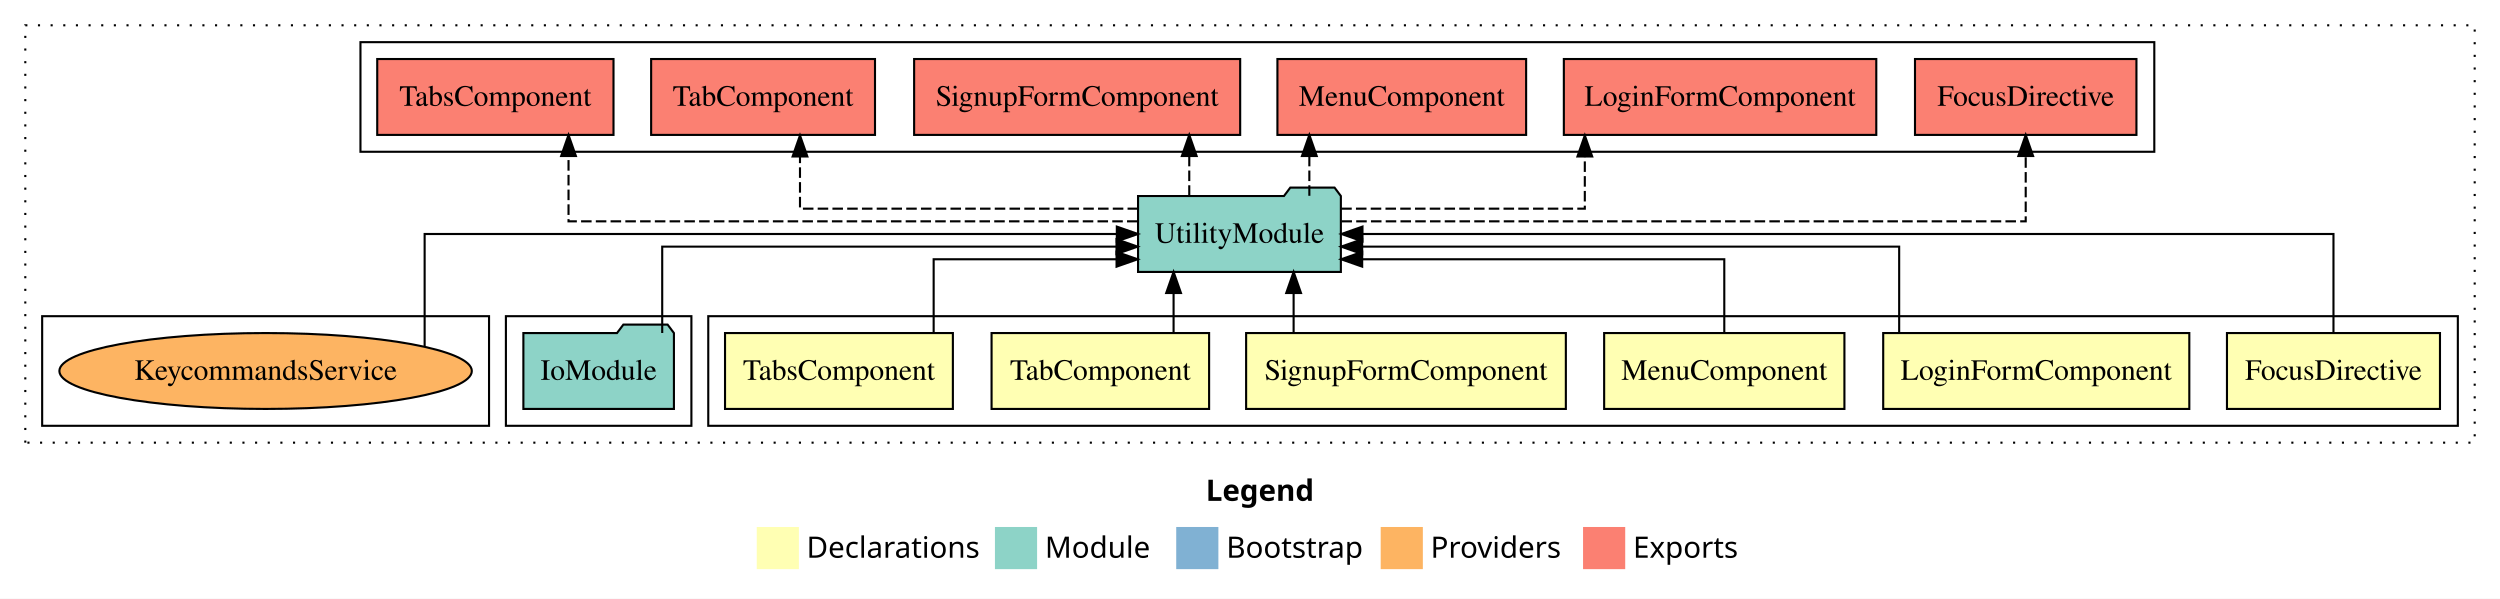
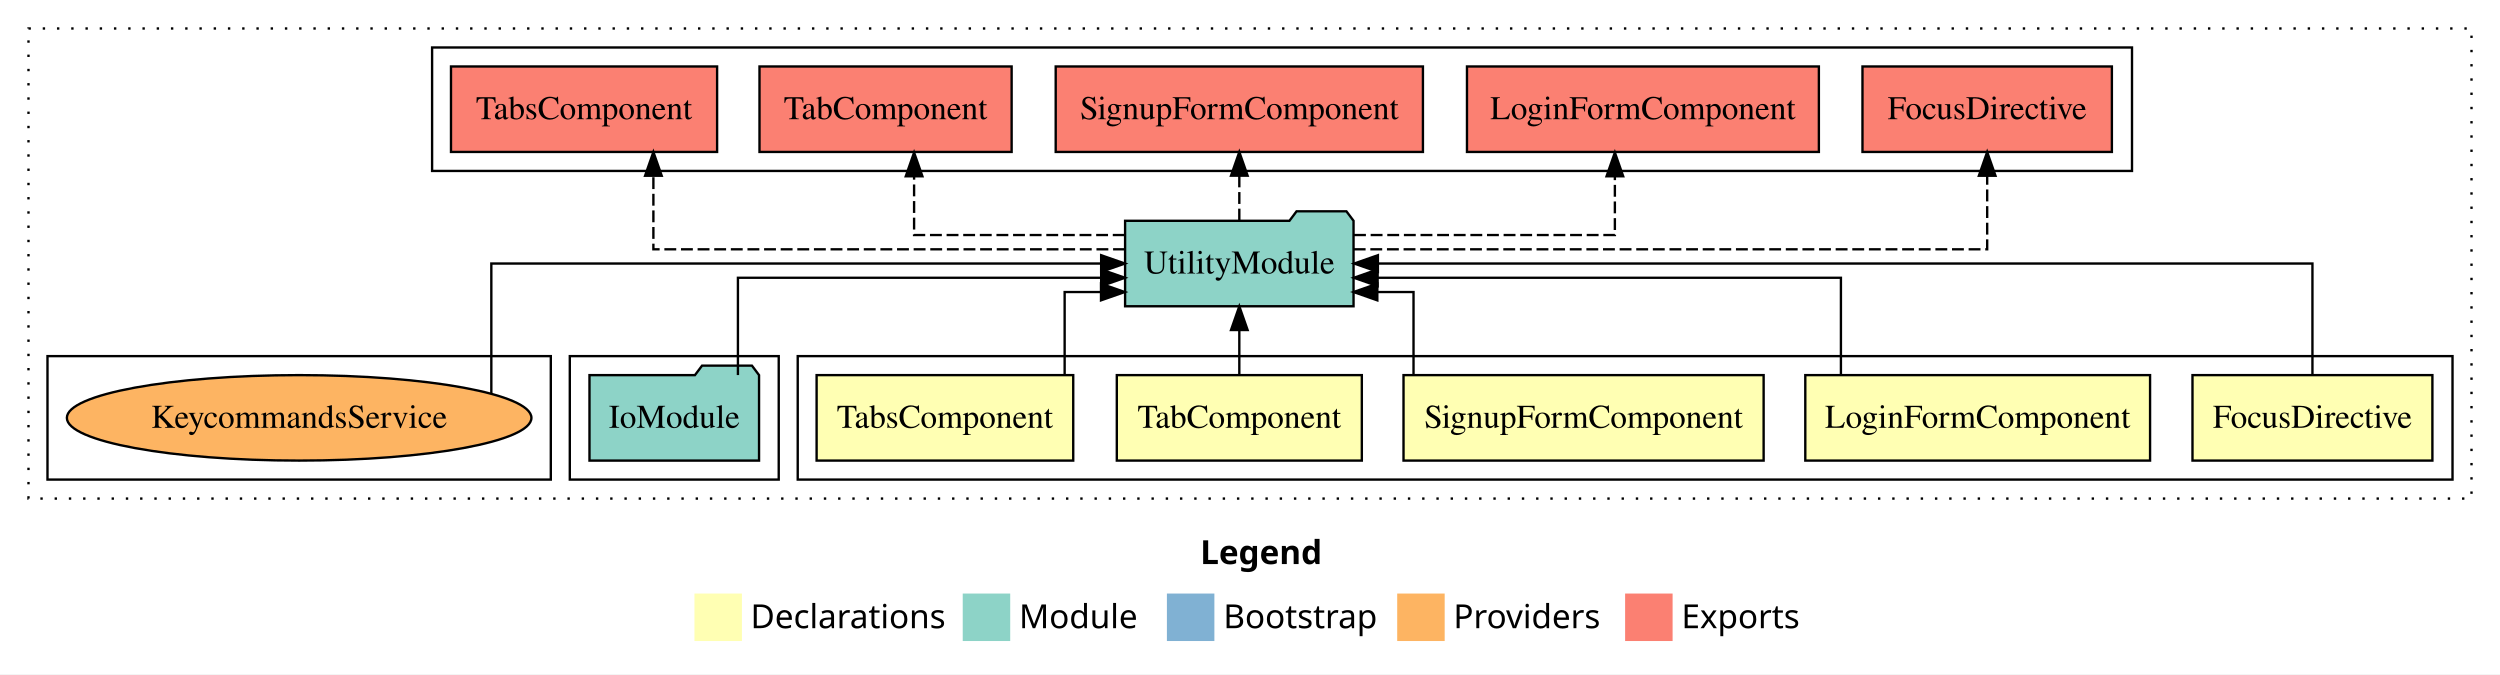
- <svg xmlns="http://www.w3.org/2000/svg" width="1186pt" height="284pt" viewBox="0.00 0.00 1186.00 284.00">
+ <svg xmlns="http://www.w3.org/2000/svg" width="1053pt" height="284pt" viewBox="0.00 0.00 1053.00 284.00">
  <g id="graph0" class="graph" transform="scale(1 1) rotate(0) translate(4 280)">
-     <polygon fill="#ffffff" stroke="transparent" points="-4,4 -4,-280 1182,-280 1182,4 -4,4" />
-     <text text-anchor="start" x="568.009" y="-42.4" font-family="sans-serif" font-weight="bold" font-size="14.00" fill="#000000">Legend</text>
-     <polygon fill="#ffffb3" stroke="transparent" points="355,-10 355,-30 375,-30 375,-10 355,-10" />
-     <text text-anchor="start" x="378.629" y="-15.4" font-family="sans-serif" font-size="14.00" fill="#000000">  Declarations</text>
-     <polygon fill="#8dd3c7" stroke="transparent" points="468,-10 468,-30 488,-30 488,-10 468,-10" />
-     <text text-anchor="start" x="491.725" y="-15.4" font-family="sans-serif" font-size="14.00" fill="#000000">  Module</text>
-     <polygon fill="#80b1d3" stroke="transparent" points="554,-10 554,-30 574,-30 574,-10 554,-10" />
-     <text text-anchor="start" x="577.781" y="-15.4" font-family="sans-serif" font-size="14.00" fill="#000000">  Bootstrap</text>
-     <polygon fill="#fdb462" stroke="transparent" points="651,-10 651,-30 671,-30 671,-10 651,-10" />
-     <text text-anchor="start" x="674.673" y="-15.4" font-family="sans-serif" font-size="14.00" fill="#000000">  Providers</text>
-     <polygon fill="#fb8072" stroke="transparent" points="747,-10 747,-30 767,-30 767,-10 747,-10" />
-     <text text-anchor="start" x="770.726" y="-15.4" font-family="sans-serif" font-size="14.00" fill="#000000">  Exports</text>
+     <polygon fill="#ffffff" stroke="transparent" points="-4,4 -4,-280 1049,-280 1049,4 -4,4" />
+     <text text-anchor="start" x="501.509" y="-42.4" font-family="sans-serif" font-weight="bold" font-size="14.00" fill="#000000">Legend</text>
+     <polygon fill="#ffffb3" stroke="transparent" points="288.5,-10 288.5,-30 308.5,-30 308.5,-10 288.5,-10" />
+     <text text-anchor="start" x="312.129" y="-15.4" font-family="sans-serif" font-size="14.00" fill="#000000">  Declarations</text>
+     <polygon fill="#8dd3c7" stroke="transparent" points="401.5,-10 401.5,-30 421.5,-30 421.5,-10 401.5,-10" />
+     <text text-anchor="start" x="425.225" y="-15.4" font-family="sans-serif" font-size="14.00" fill="#000000">  Module</text>
+     <polygon fill="#80b1d3" stroke="transparent" points="487.5,-10 487.5,-30 507.5,-30 507.5,-10 487.5,-10" />
+     <text text-anchor="start" x="511.281" y="-15.4" font-family="sans-serif" font-size="14.00" fill="#000000">  Bootstrap</text>
+     <polygon fill="#fdb462" stroke="transparent" points="584.5,-10 584.5,-30 604.5,-30 604.5,-10 584.5,-10" />
+     <text text-anchor="start" x="608.173" y="-15.4" font-family="sans-serif" font-size="14.00" fill="#000000">  Providers</text>
+     <polygon fill="#fb8072" stroke="transparent" points="680.5,-10 680.5,-30 700.5,-30 700.5,-10 680.5,-10" />
+     <text text-anchor="start" x="704.226" y="-15.4" font-family="sans-serif" font-size="14.00" fill="#000000">  Exports</text>
    <g id="clust1" class="cluster">
-       <polygon fill="none" stroke="#000000" stroke-dasharray="1,5" points="8,-70 8,-268 1170,-268 1170,-70 8,-70" />
+       <polygon fill="none" stroke="#000000" stroke-dasharray="1,5" points="8,-70 8,-268 1037,-268 1037,-70 8,-70" />
    </g>
    <g id="clust2" class="cluster">
-       <polygon fill="none" stroke="#000000" points="332,-78 332,-130 1162,-130 1162,-78 332,-78" />
+       <polygon fill="none" stroke="#000000" points="332,-78 332,-130 1029,-130 1029,-78 332,-78" />
+     </g>
+     <g id="clust8" class="cluster">
+       <polygon fill="none" stroke="#000000" points="236,-78 236,-130 324,-130 324,-78 236,-78" />
    </g>
    <g id="clust9" class="cluster">
-       <polygon fill="none" stroke="#000000" points="236,-78 236,-130 324,-130 324,-78 236,-78" />
+       <polygon fill="none" stroke="#000000" points="178,-208 178,-260 894,-260 894,-208 178,-208" />
    </g>
-     <g id="clust10" class="cluster">
-       <polygon fill="none" stroke="#000000" points="167,-208 167,-260 1018,-260 1018,-208 167,-208" />
-     </g>
-     <g id="clust12" class="cluster">
+     <g id="clust11" class="cluster">
      <polygon fill="none" stroke="#000000" points="16,-78 16,-130 228,-130 228,-78 16,-78" />
    </g>
    <g id="node1" class="node">
-       <polygon fill="#ffffb3" stroke="#000000" points="1153.526,-122 1052.474,-122 1052.474,-86 1153.526,-86 1153.526,-122" />
-       <text text-anchor="middle" x="1103" y="-99.8" font-family="Times,serif" font-size="14.00" fill="#000000">FocusDirective</text>
+       <polygon fill="#ffffb3" stroke="#000000" points="1020.526,-122 919.474,-122 919.474,-86 1020.526,-86 1020.526,-122" />
+       <text text-anchor="middle" x="970" y="-99.8" font-family="Times,serif" font-size="14.00" fill="#000000">FocusDirective</text>
    </g>
-     <g id="node7" class="node">
-       <polygon fill="#8dd3c7" stroke="#000000" points="632.11,-187 629.11,-191 608.11,-191 605.11,-187 535.89,-187 535.89,-151 632.11,-151 632.11,-187" />
-       <text text-anchor="middle" x="584" y="-164.8" font-family="Times,serif" font-size="14.00" fill="#000000">UtilityModule</text>
+     <g id="node6" class="node">
+       <polygon fill="#8dd3c7" stroke="#000000" points="566.11,-187 563.11,-191 542.11,-191 539.11,-187 469.89,-187 469.89,-151 566.11,-151 566.11,-187" />
+       <text text-anchor="middle" x="518" y="-164.8" font-family="Times,serif" font-size="14.00" fill="#000000">UtilityModule</text>
    </g>
    <g id="edge1" class="edge">
-       <path fill="none" stroke="#000000" d="M1103,-122.106C1103,-141.339 1103,-169 1103,-169 1103,-169 642.36,-169 642.36,-169" />
-       <polygon fill="#000000" stroke="#000000" points="642.36,-165.5 632.36,-169 642.36,-172.5 642.36,-165.5" />
+       <path fill="none" stroke="#000000" d="M970,-122.106C970,-141.339 970,-169 970,-169 970,-169 576.372,-169 576.372,-169" />
+       <polygon fill="#000000" stroke="#000000" points="576.372,-165.5 566.372,-169 576.372,-172.5 576.372,-165.5" />
    </g>
    <g id="node2" class="node">
-       <polygon fill="#ffffb3" stroke="#000000" points="1034.609,-122 889.391,-122 889.391,-86 1034.609,-86 1034.609,-122" />
-       <text text-anchor="middle" x="962" y="-99.8" font-family="Times,serif" font-size="14.00" fill="#000000">LoginFormComponent</text>
+       <polygon fill="#ffffb3" stroke="#000000" points="901.609,-122 756.391,-122 756.391,-86 901.609,-86 901.609,-122" />
+       <text text-anchor="middle" x="829" y="-99.8" font-family="Times,serif" font-size="14.00" fill="#000000">LoginFormComponent</text>
    </g>
    <g id="edge2" class="edge">
-       <path fill="none" stroke="#000000" d="M896.966,-122.022C896.966,-139.373 896.966,-163 896.966,-163 896.966,-163 642.215,-163 642.215,-163" />
-       <polygon fill="#000000" stroke="#000000" points="642.215,-159.5 632.215,-163 642.215,-166.5 642.215,-159.5" />
+       <path fill="none" stroke="#000000" d="M771.396,-122.022C771.396,-139.373 771.396,-163 771.396,-163 771.396,-163 576.258,-163 576.258,-163" />
+       <polygon fill="#000000" stroke="#000000" points="576.258,-159.5 566.258,-163 576.258,-166.5 576.258,-159.5" />
    </g>
    <g id="node3" class="node">
-       <polygon fill="#ffffb3" stroke="#000000" points="870.992,-122 757.008,-122 757.008,-86 870.992,-86 870.992,-122" />
-       <text text-anchor="middle" x="814" y="-99.8" font-family="Times,serif" font-size="14.00" fill="#000000">MenuComponent</text>
-     </g>
-     <g id="edge3" class="edge">
-       <path fill="none" stroke="#000000" d="M814,-122.24C814,-137.571 814,-157 814,-157 814,-157 642.216,-157 642.216,-157" />
-       <polygon fill="#000000" stroke="#000000" points="642.216,-153.5 632.216,-157 642.216,-160.5 642.216,-153.5" />
-     </g>
-     <g id="node4" class="node">
      <polygon fill="#ffffb3" stroke="#000000" points="738.84,-122 587.16,-122 587.16,-86 738.84,-86 738.84,-122" />
      <text text-anchor="middle" x="663" y="-99.8" font-family="Times,serif" font-size="14.00" fill="#000000">SignupFormComponent</text>
    </g>
-     <g id="edge4" class="edge">
-       <path fill="none" stroke="#000000" d="M609.692,-122.106C609.692,-122.106 609.692,-140.991 609.692,-140.991" />
-       <polygon fill="#000000" stroke="#000000" points="606.193,-140.991 609.692,-150.991 613.193,-140.991 606.193,-140.991" />
+     <g id="edge3" class="edge">
+       <path fill="none" stroke="#000000" d="M591.375,-122.24C591.375,-137.571 591.375,-157 591.375,-157 591.375,-157 576.124,-157 576.124,-157" />
+       <polygon fill="#000000" stroke="#000000" points="576.124,-153.5 566.124,-157 576.124,-160.5 576.124,-153.5" />
    </g>
-     <g id="node5" class="node">
+     <g id="node4" class="node">
      <polygon fill="#ffffb3" stroke="#000000" points="569.6,-122 466.4,-122 466.4,-86 569.6,-86 569.6,-122" />
      <text text-anchor="middle" x="518" y="-99.8" font-family="Times,serif" font-size="14.00" fill="#000000">TabComponent</text>
    </g>
-     <g id="edge5" class="edge">
-       <path fill="none" stroke="#000000" d="M552.748,-122.106C552.748,-122.106 552.748,-140.991 552.748,-140.991" />
-       <polygon fill="#000000" stroke="#000000" points="549.248,-140.991 552.748,-150.991 556.248,-140.991 549.248,-140.991" />
+     <g id="edge4" class="edge">
+       <path fill="none" stroke="#000000" d="M518,-122.106C518,-122.106 518,-140.991 518,-140.991" />
+       <polygon fill="#000000" stroke="#000000" points="514.5,-140.991 518,-150.991 521.5,-140.991 514.5,-140.991" />
    </g>
-     <g id="node6" class="node">
+     <g id="node5" class="node">
      <polygon fill="#ffffb3" stroke="#000000" points="448.045,-122 339.955,-122 339.955,-86 448.045,-86 448.045,-122" />
      <text text-anchor="middle" x="394" y="-99.8" font-family="Times,serif" font-size="14.00" fill="#000000">TabsComponent</text>
    </g>
-     <g id="edge6" class="edge">
-       <path fill="none" stroke="#000000" d="M438.926,-122.24C438.926,-137.571 438.926,-157 438.926,-157 438.926,-157 525.692,-157 525.692,-157" />
-       <polygon fill="#000000" stroke="#000000" points="525.693,-160.5 535.692,-157 525.692,-153.5 525.693,-160.5" />
+     <g id="edge5" class="edge">
+       <path fill="none" stroke="#000000" d="M444.426,-122.24C444.426,-137.571 444.426,-157 444.426,-157 444.426,-157 459.746,-157 459.746,-157" />
+       <polygon fill="#000000" stroke="#000000" points="459.746,-160.5 469.746,-157 459.746,-153.5 459.746,-160.5" />
+     </g>
+     <g id="node8" class="node">
+       <polygon fill="#fb8072" stroke="#000000" points="885.525,-252 780.475,-252 780.475,-216 885.525,-216 885.525,-252" />
+       <text text-anchor="middle" x="833" y="-229.8" font-family="Times,serif" font-size="14.00" fill="#000000">FocusDirective </text>
+     </g>
+     <g id="edge7" class="edge">
+       <path fill="none" stroke="#000000" stroke-dasharray="5,2" d="M566.185,-175C654.426,-175 833,-175 833,-175 833,-175 833,-205.977 833,-205.977" />
+       <polygon fill="#000000" stroke="#000000" points="829.5,-205.977 833,-215.977 836.5,-205.977 829.5,-205.977" />
    </g>
    <g id="node9" class="node">
-       <polygon fill="#fb8072" stroke="#000000" points="1009.525,-252 904.475,-252 904.475,-216 1009.525,-216 1009.525,-252" />
-       <text text-anchor="middle" x="957" y="-229.8" font-family="Times,serif" font-size="14.00" fill="#000000">FocusDirective </text>
+       <polygon fill="#fb8072" stroke="#000000" points="762.11,-252 613.89,-252 613.89,-216 762.11,-216 762.11,-252" />
+       <text text-anchor="middle" x="688" y="-229.8" font-family="Times,serif" font-size="14.00" fill="#000000">LoginFormComponent </text>
    </g>
    <g id="edge8" class="edge">
-       <path fill="none" stroke="#000000" stroke-dasharray="5,2" d="M632.381,-175C733.306,-175 957,-175 957,-175 957,-175 957,-205.977 957,-205.977" />
-       <polygon fill="#000000" stroke="#000000" points="953.5,-205.977 957,-215.977 960.5,-205.977 953.5,-205.977" />
+       <path fill="none" stroke="#000000" stroke-dasharray="5,2" d="M566.319,-181C612.838,-181 676.183,-181 676.183,-181 676.183,-181 676.183,-205.76 676.183,-205.76" />
+       <polygon fill="#000000" stroke="#000000" points="672.683,-205.76 676.183,-215.76 679.683,-205.76 672.683,-205.76" />
    </g>
    <g id="node10" class="node">
-       <polygon fill="#fb8072" stroke="#000000" points="886.11,-252 737.89,-252 737.89,-216 886.11,-216 886.11,-252" />
-       <text text-anchor="middle" x="812" y="-229.8" font-family="Times,serif" font-size="14.00" fill="#000000">LoginFormComponent </text>
+       <polygon fill="#fb8072" stroke="#000000" points="595.34,-252 440.661,-252 440.661,-216 595.34,-216 595.34,-252" />
+       <text text-anchor="middle" x="518" y="-229.8" font-family="Times,serif" font-size="14.00" fill="#000000">SignupFormComponent </text>
    </g>
    <g id="edge9" class="edge">
-       <path fill="none" stroke="#000000" stroke-dasharray="5,2" d="M632.27,-181C680.598,-181 747.837,-181 747.837,-181 747.837,-181 747.837,-205.76 747.837,-205.76" />
-       <polygon fill="#000000" stroke="#000000" points="744.337,-205.76 747.837,-215.76 751.337,-205.76 744.337,-205.76" />
+       <path fill="none" stroke="#000000" stroke-dasharray="5,2" d="M518,-187.106C518,-187.106 518,-205.991 518,-205.991" />
+       <polygon fill="#000000" stroke="#000000" points="514.5,-205.991 518,-215.991 521.5,-205.991 514.5,-205.991" />
    </g>
    <g id="node11" class="node">
-       <polygon fill="#fb8072" stroke="#000000" points="719.993,-252 602.007,-252 602.007,-216 719.993,-216 719.993,-252" />
-       <text text-anchor="middle" x="661" y="-229.8" font-family="Times,serif" font-size="14.00" fill="#000000">MenuComponent </text>
+       <polygon fill="#fb8072" stroke="#000000" points="422.1,-252 315.9,-252 315.9,-216 422.1,-216 422.1,-252" />
+       <text text-anchor="middle" x="369" y="-229.8" font-family="Times,serif" font-size="14.00" fill="#000000">TabComponent </text>
    </g>
    <g id="edge10" class="edge">
-       <path fill="none" stroke="#000000" stroke-dasharray="5,2" d="M617.154,-187.106C617.154,-187.106 617.154,-205.991 617.154,-205.991" />
-       <polygon fill="#000000" stroke="#000000" points="613.654,-205.991 617.154,-215.991 620.654,-205.991 613.654,-205.991" />
+       <path fill="none" stroke="#000000" stroke-dasharray="5,2" d="M469.704,-181C430.265,-181 381.014,-181 381.014,-181 381.014,-181 381.014,-205.76 381.014,-205.76" />
+       <polygon fill="#000000" stroke="#000000" points="377.514,-205.76 381.014,-215.76 384.514,-205.76 377.514,-205.76" />
    </g>
    <g id="node12" class="node">
-       <polygon fill="#fb8072" stroke="#000000" points="584.34,-252 429.661,-252 429.661,-216 584.34,-216 584.34,-252" />
-       <text text-anchor="middle" x="507" y="-229.8" font-family="Times,serif" font-size="14.00" fill="#000000">SignupFormComponent </text>
+       <polygon fill="#fb8072" stroke="#000000" points="298.044,-252 185.956,-252 185.956,-216 298.044,-216 298.044,-252" />
+       <text text-anchor="middle" x="242" y="-229.8" font-family="Times,serif" font-size="14.00" fill="#000000">TabsComponent </text>
    </g>
    <g id="edge11" class="edge">
-       <path fill="none" stroke="#000000" stroke-dasharray="5,2" d="M560.183,-187.106C560.183,-187.106 560.183,-205.991 560.183,-205.991" />
-       <polygon fill="#000000" stroke="#000000" points="556.683,-205.991 560.183,-215.991 563.683,-205.991 556.683,-205.991" />
+       <path fill="none" stroke="#000000" stroke-dasharray="5,2" d="M469.83,-175C398.009,-175 271.208,-175 271.208,-175 271.208,-175 271.208,-205.977 271.208,-205.977" />
+       <polygon fill="#000000" stroke="#000000" points="267.709,-205.977 271.208,-215.977 274.709,-205.977 267.709,-205.977" />
    </g>
-     <g id="node13" class="node">
-       <polygon fill="#fb8072" stroke="#000000" points="411.1,-252 304.9,-252 304.9,-216 411.1,-216 411.1,-252" />
-       <text text-anchor="middle" x="358" y="-229.8" font-family="Times,serif" font-size="14.00" fill="#000000">TabComponent </text>
-     </g>
-     <g id="edge12" class="edge">
-       <path fill="none" stroke="#000000" stroke-dasharray="5,2" d="M535.907,-181C474.336,-181 375.514,-181 375.514,-181 375.514,-181 375.514,-205.76 375.514,-205.76" />
-       <polygon fill="#000000" stroke="#000000" points="372.014,-205.76 375.514,-215.76 379.014,-205.76 372.014,-205.76" />
-     </g>
-     <g id="node14" class="node">
-       <polygon fill="#fb8072" stroke="#000000" points="287.044,-252 174.956,-252 174.956,-216 287.044,-216 287.044,-252" />
-       <text text-anchor="middle" x="231" y="-229.8" font-family="Times,serif" font-size="14.00" fill="#000000">TabsComponent </text>
-     </g>
-     <g id="edge13" class="edge">
-       <path fill="none" stroke="#000000" stroke-dasharray="5,2" d="M535.658,-175C446.617,-175 265.708,-175 265.708,-175 265.708,-175 265.708,-205.977 265.708,-205.977" />
-       <polygon fill="#000000" stroke="#000000" points="262.209,-205.977 265.708,-215.977 269.209,-205.977 262.209,-205.977" />
-     </g>
-     <g id="node8" class="node">
+     <g id="node7" class="node">
      <polygon fill="#8dd3c7" stroke="#000000" points="315.711,-122 312.711,-126 291.711,-126 288.711,-122 244.289,-122 244.289,-86 315.711,-86 315.711,-122" />
      <text text-anchor="middle" x="280" y="-99.8" font-family="Times,serif" font-size="14.00" fill="#000000">IoModule</text>
    </g>
-     <g id="edge7" class="edge">
-       <path fill="none" stroke="#000000" d="M310.153,-122.022C310.153,-139.373 310.153,-163 310.153,-163 310.153,-163 525.672,-163 525.672,-163" />
-       <polygon fill="#000000" stroke="#000000" points="525.672,-166.5 535.672,-163 525.672,-159.5 525.672,-166.5" />
+     <g id="edge6" class="edge">
+       <path fill="none" stroke="#000000" d="M306.814,-122.022C306.814,-139.373 306.814,-163 306.814,-163 306.814,-163 459.814,-163 459.814,-163" />
+       <polygon fill="#000000" stroke="#000000" points="459.814,-166.5 469.814,-163 459.814,-159.5 459.814,-166.5" />
    </g>
-     <g id="node15" class="node">
+     <g id="node13" class="node">
      <ellipse fill="#fdb462" stroke="#000000" cx="122" cy="-104" rx="97.834" ry="18" />
      <text text-anchor="middle" x="122" y="-99.8" font-family="Times,serif" font-size="14.00" fill="#000000">KeycommandsService</text>
    </g>
-     <g id="edge14" class="edge">
-       <path fill="none" stroke="#000000" d="M197.447,-115.621C197.447,-134.317 197.447,-169 197.447,-169 197.447,-169 525.824,-169 525.824,-169" />
-       <polygon fill="#000000" stroke="#000000" points="525.824,-172.5 535.824,-169 525.824,-165.5 525.824,-172.5" />
+     <g id="edge12" class="edge">
+       <path fill="none" stroke="#000000" d="M202.947,-114.156C202.947,-132.438 202.947,-169 202.947,-169 202.947,-169 459.807,-169 459.807,-169" />
+       <polygon fill="#000000" stroke="#000000" points="459.807,-172.5 469.807,-169 459.807,-165.5 459.807,-172.5" />
    </g>
  </g>
</svg>
